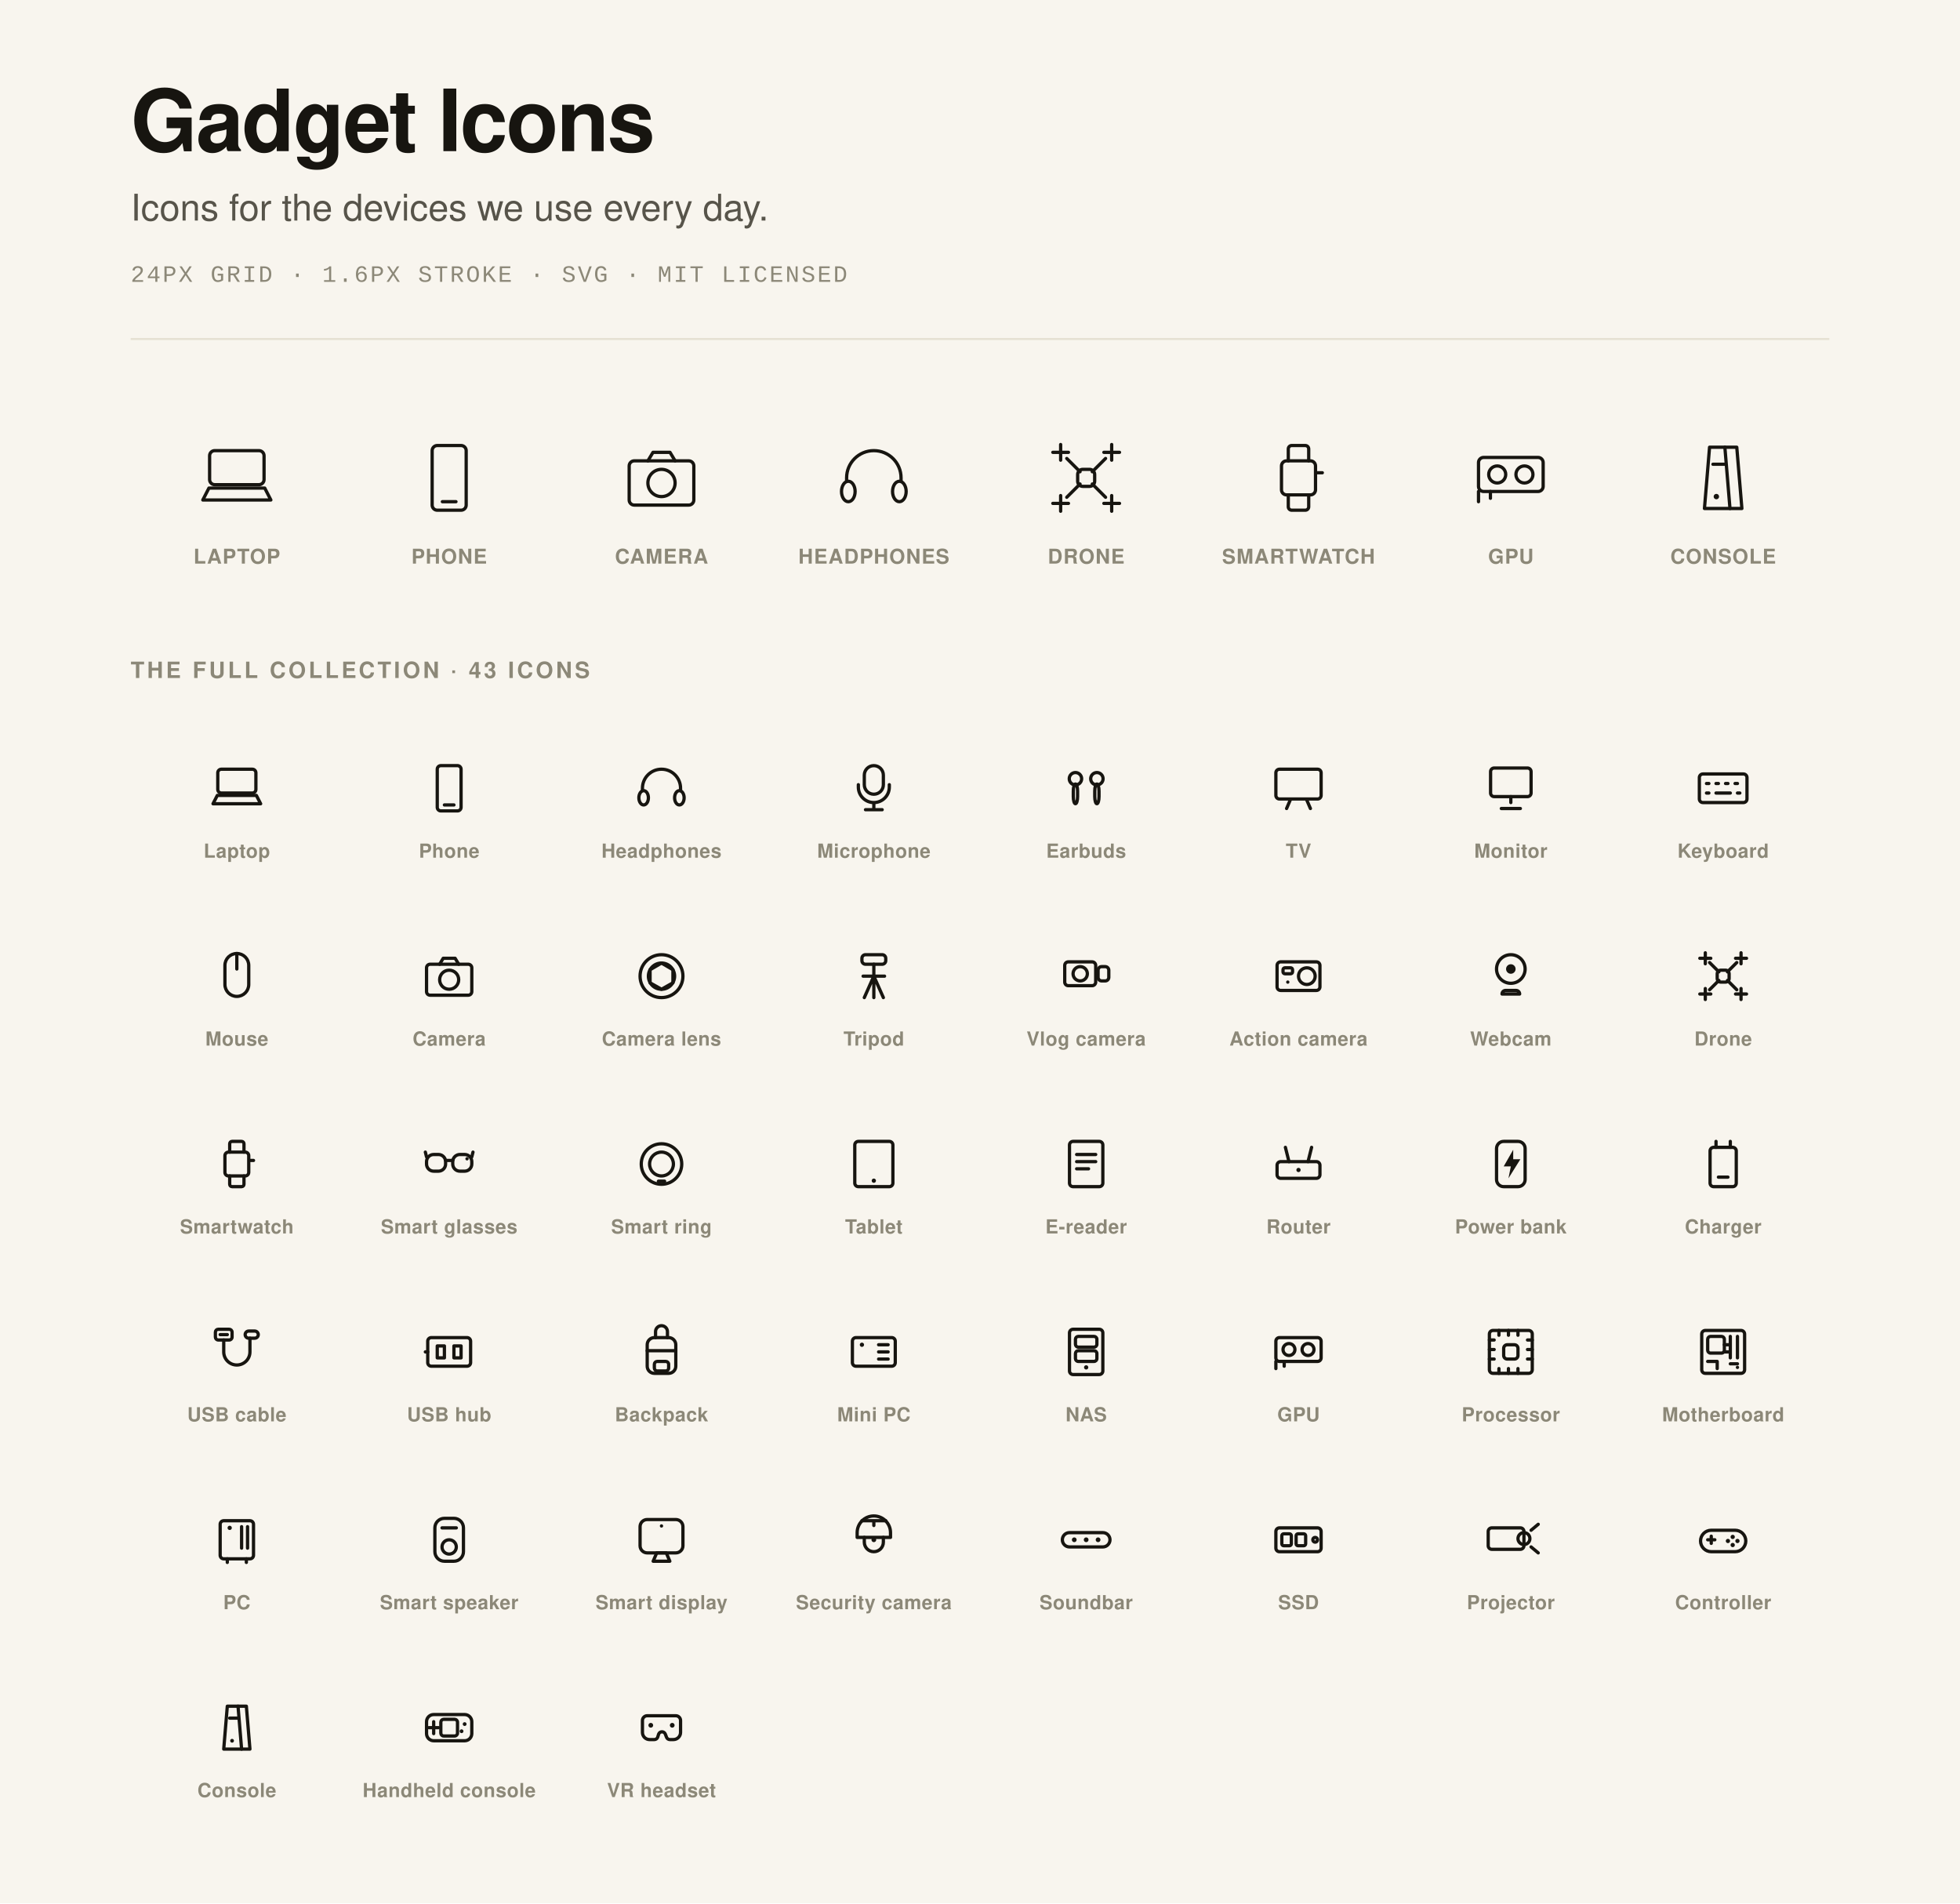
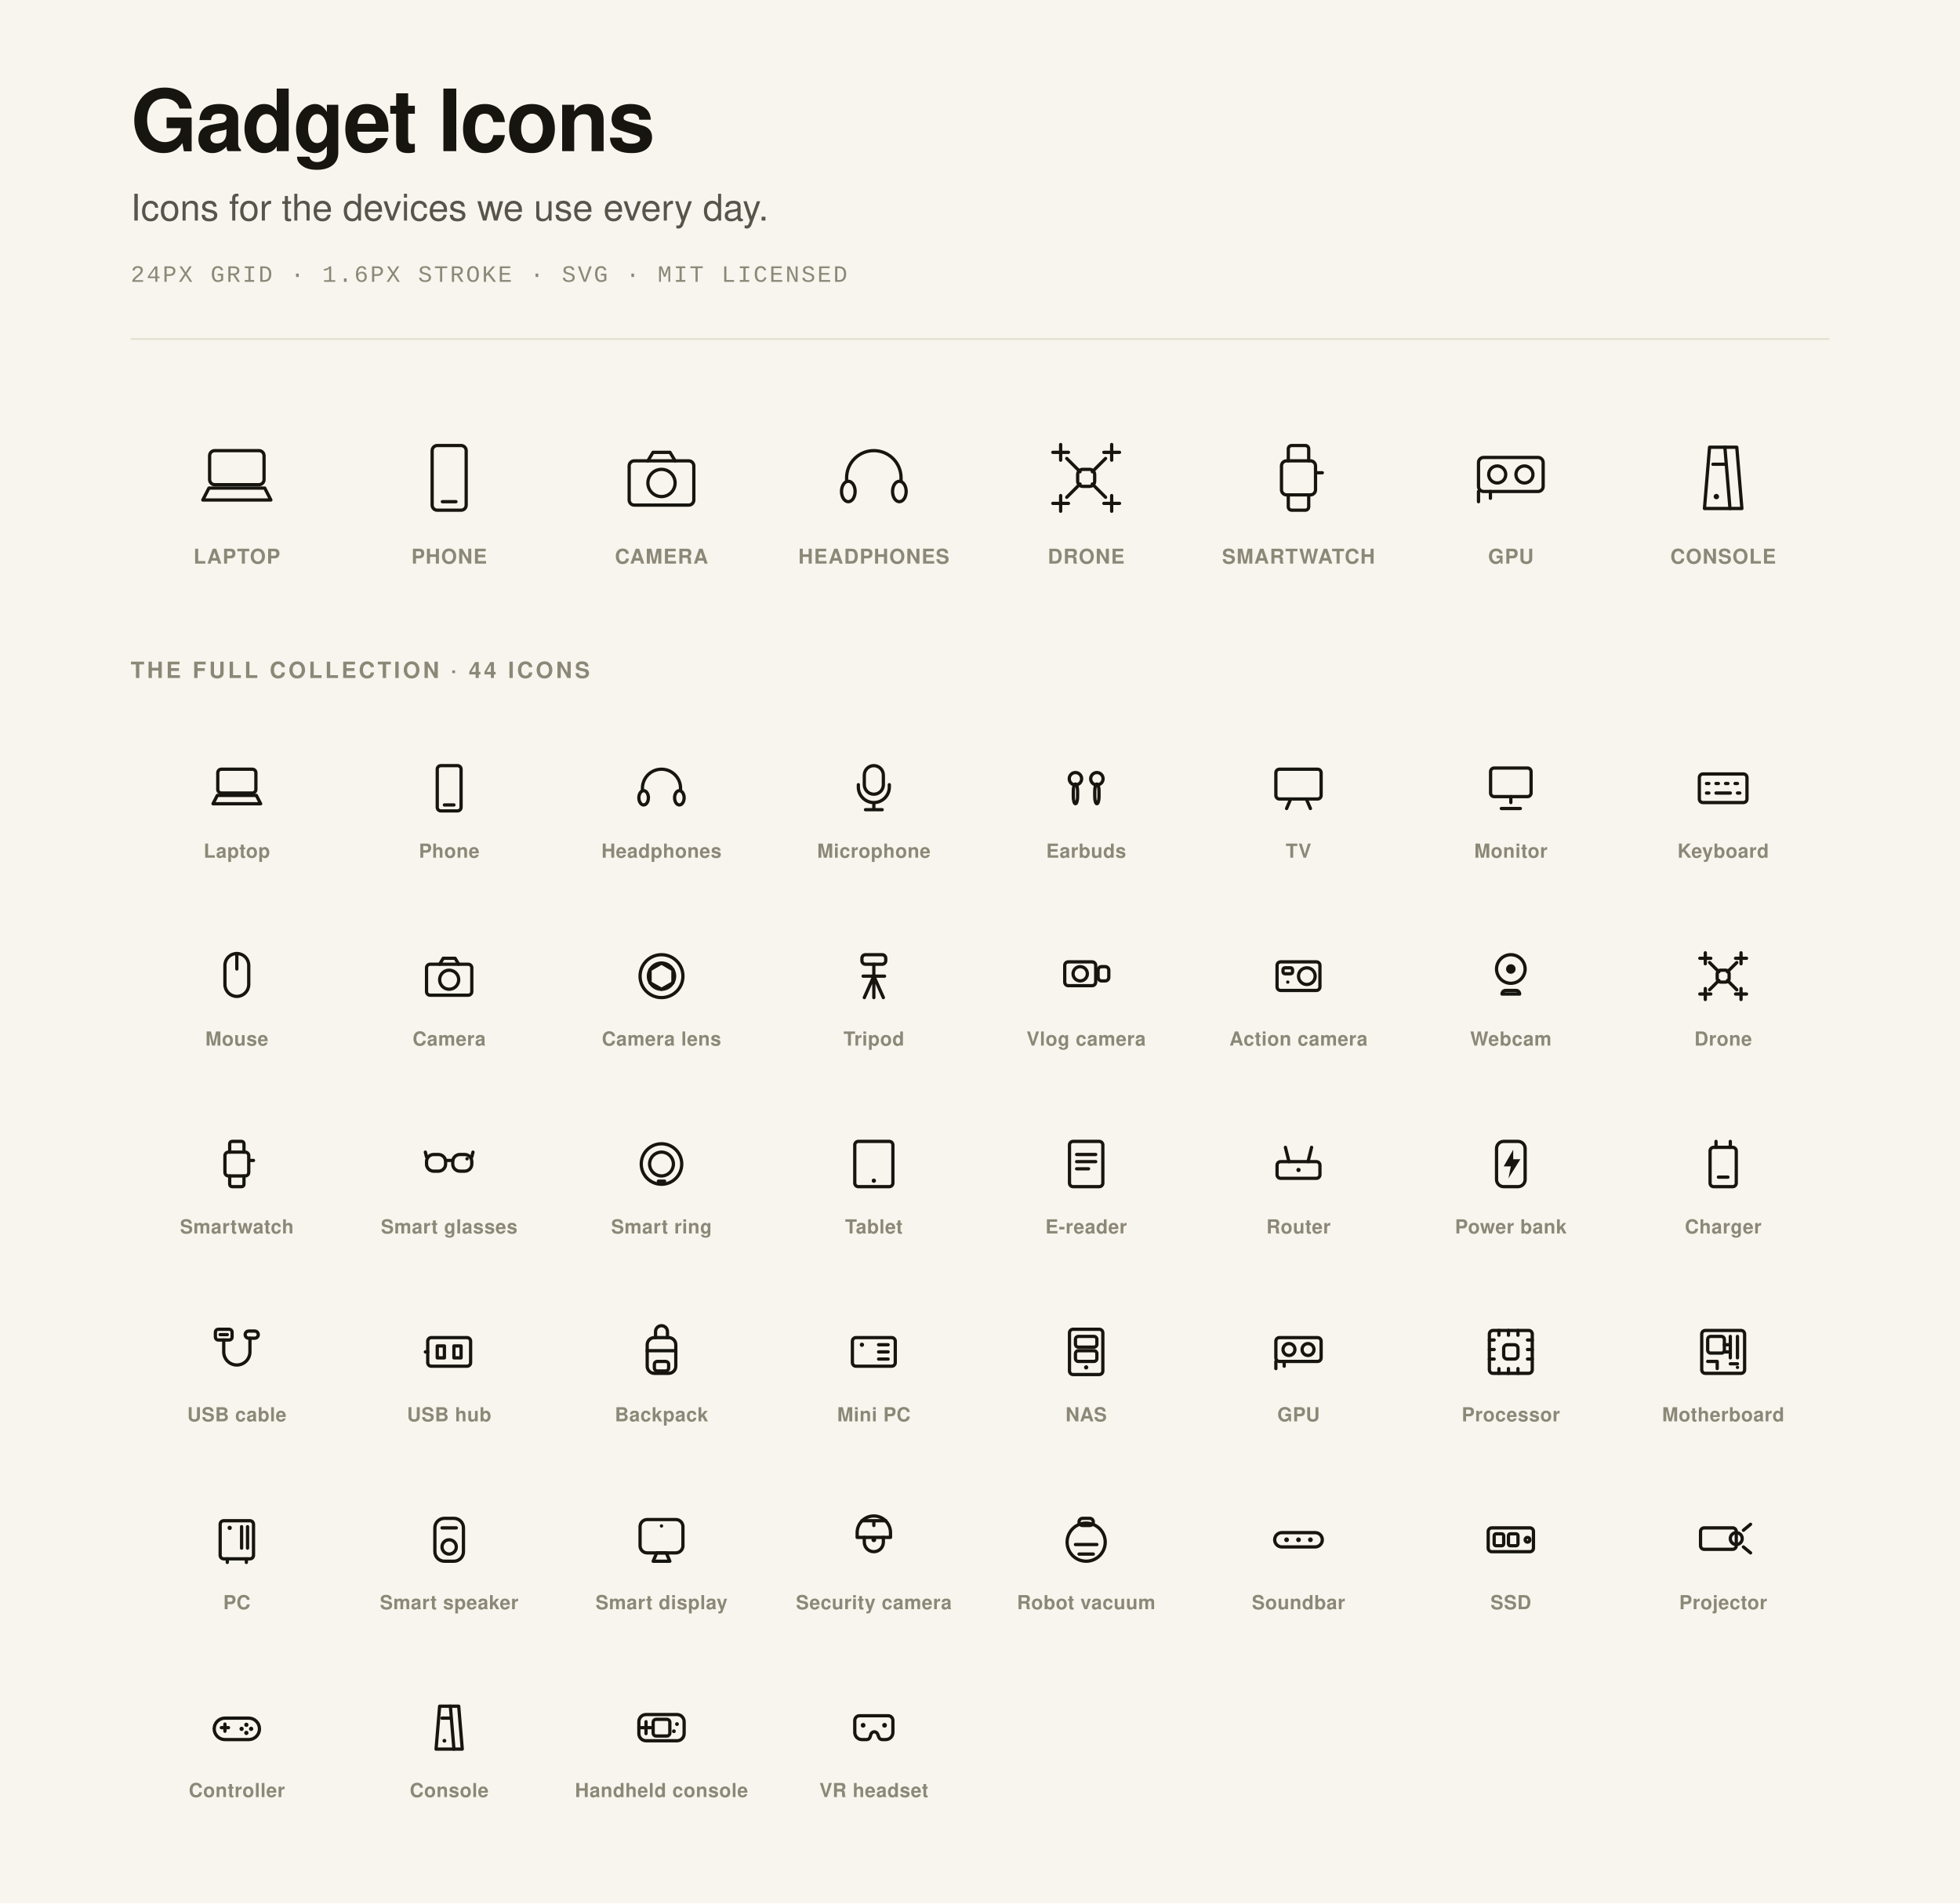
<svg xmlns="http://www.w3.org/2000/svg" width="960" height="932" viewBox="0 0 960 932">
  <rect width="960" height="932" fill="#F8F5EE" />
  <text x="64" y="74" font-family="-apple-system, BlinkMacSystemFont, 'Segoe UI', Helvetica, Arial, sans-serif" font-size="42" font-weight="700" letter-spacing="-0.02em" fill="#171510">Gadget Icons</text>
  <text x="64" y="108" font-family="-apple-system, BlinkMacSystemFont, 'Segoe UI', Helvetica, Arial, sans-serif" font-size="18" font-weight="400" fill="#57544A">Icons for the devices we use every day.</text>
  <text x="64" y="138" font-family="ui-monospace, SFMono-Regular, Menlo, Consolas, 'Liberation Mono', monospace" font-size="11.5" font-weight="500" letter-spacing="0.08em" fill="#8C8878">24PX GRID · 1.6PX STROKE · SVG · MIT LICENSED</text>
  <line x1="64" y1="166" x2="896" y2="166" stroke="#E6E1D3" stroke-width="1" />
  <g transform="translate(96, 214) scale(1.666667)" stroke="#171510" fill="none" stroke-width="0.96" stroke-linecap="round" stroke-linejoin="round">
    <rect x="4" y="4" width="16" height="10" rx="1.5" />
    <path d="M2 18.5h20l-1.8-3.5H3.8z" />
  </g>
  <text x="116" y="276" text-anchor="middle" font-family="-apple-system, BlinkMacSystemFont, 'Segoe UI', Helvetica, Arial, sans-serif" font-size="10" font-weight="600" letter-spacing="0.04em" fill="#8C8878">LAPTOP</text>
  <g transform="translate(200, 214) scale(1.666667)" stroke="#171510" fill="none" stroke-width="0.96" stroke-linecap="round" stroke-linejoin="round">
    <rect x="7" y="2.5" width="10" height="19" rx="1.5" />
    <line x1="10" y1="19" x2="14" y2="19" />
  </g>
  <text x="220" y="276" text-anchor="middle" font-family="-apple-system, BlinkMacSystemFont, 'Segoe UI', Helvetica, Arial, sans-serif" font-size="10" font-weight="600" letter-spacing="0.04em" fill="#8C8878">PHONE</text>
  <g transform="translate(304, 214) scale(1.666667)" stroke="#171510" fill="none" stroke-width="0.96" stroke-linecap="round" stroke-linejoin="round">
    <rect x="2.5" y="7" width="19" height="13" rx="1.5" />
    <circle cx="12" cy="13.5" r="4" />
    <path d="M8 7l1.5-2.5h5L16 7" />
  </g>
  <text x="324" y="276" text-anchor="middle" font-family="-apple-system, BlinkMacSystemFont, 'Segoe UI', Helvetica, Arial, sans-serif" font-size="10" font-weight="600" letter-spacing="0.04em" fill="#8C8878">CAMERA</text>
  <g transform="translate(408, 214) scale(1.666667)" stroke="#171510" fill="none" stroke-width="0.96" stroke-linecap="round" stroke-linejoin="round">
    <path d="M4 13v-1a8 8 0 0 1 16 0v1" />
    <rect x="2.5" y="13" width="4" height="6" rx="3" />
    <rect x="17.5" y="13" width="4" height="6" rx="3" />
  </g>
  <text x="428" y="276" text-anchor="middle" font-family="-apple-system, BlinkMacSystemFont, 'Segoe UI', Helvetica, Arial, sans-serif" font-size="10" font-weight="600" letter-spacing="0.04em" fill="#8C8878">HEADPHONES</text>
  <g transform="translate(512, 214) scale(1.666667)" stroke="#171510" fill="none" stroke-width="0.96" stroke-linecap="round" stroke-linejoin="round">
    <path d="M2.2 4.5h4.6M4.5 2.2v4.6M17.2 4.5h4.6M19.5 2.2v4.6M2.2 19.5h4.6M4.5 17.2v4.6M17.2 19.5h4.6M19.5 17.2v4.6" />
    <path d="M6.3 6.3L10.2 10.2M17.7 6.3L13.8 10.2M6.3 17.7L10.2 13.8M17.7 17.7L13.8 13.8" />
    <rect x="9.5" y="9.5" width="5" height="5" rx="1.5" />
  </g>
  <text x="532" y="276" text-anchor="middle" font-family="-apple-system, BlinkMacSystemFont, 'Segoe UI', Helvetica, Arial, sans-serif" font-size="10" font-weight="600" letter-spacing="0.04em" fill="#8C8878">DRONE</text>
  <g transform="translate(616, 214) scale(1.666667)" stroke="#171510" fill="none" stroke-width="0.96" stroke-linecap="round" stroke-linejoin="round">
    <rect x="7" y="7" width="10" height="10" rx="1.5" />
    <path d="M9 7V3.5a1 1 0 0 1 1-1h4a1 1 0 0 1 1 1V7M9 17v3.5a1 1 0 0 0 1 1h4a1 1 0 0 0 1-1V17" />
    <line x1="17.3" y1="10.5" x2="19" y2="10.5" />
  </g>
  <text x="636" y="276" text-anchor="middle" font-family="-apple-system, BlinkMacSystemFont, 'Segoe UI', Helvetica, Arial, sans-serif" font-size="10" font-weight="600" letter-spacing="0.04em" fill="#8C8878">SMARTWATCH</text>
  <g transform="translate(720, 214) scale(1.666667)" stroke="#171510" fill="none" stroke-width="0.96" stroke-linecap="round" stroke-linejoin="round">
    <rect x="2.5" y="6" width="19" height="10" rx="1.5" />
    <circle cx="8" cy="11" r="2.5" />
    <circle cx="16" cy="11" r="2.5" />
    <path d="M2.5 16v3M6 16v2" />
  </g>
  <text x="740" y="276" text-anchor="middle" font-family="-apple-system, BlinkMacSystemFont, 'Segoe UI', Helvetica, Arial, sans-serif" font-size="10" font-weight="600" letter-spacing="0.04em" fill="#8C8878">GPU</text>
  <g transform="translate(824, 214) scale(1.666667)" stroke="#171510" fill="none" stroke-width="0.96" stroke-linecap="round" stroke-linejoin="round">
    <path d="M8 3h8l1.5 18h-11z" />
    <path d="M12.5 3L14 21M9 8h3.5" />
    <circle cx="10" cy="17.5" r="0.8" fill="#171510" stroke="none" />
  </g>
  <text x="844" y="276" text-anchor="middle" font-family="-apple-system, BlinkMacSystemFont, 'Segoe UI', Helvetica, Arial, sans-serif" font-size="10" font-weight="600" letter-spacing="0.04em" fill="#8C8878">CONSOLE</text>
-   <text x="64" y="332" font-family="-apple-system, BlinkMacSystemFont, 'Segoe UI', Helvetica, Arial, sans-serif" font-size="11" font-weight="700" letter-spacing="0.12em" fill="#8C8878">THE FULL COLLECTION · 43 ICONS</text>
+   <text x="64" y="332" font-family="-apple-system, BlinkMacSystemFont, 'Segoe UI', Helvetica, Arial, sans-serif" font-size="11" font-weight="700" letter-spacing="0.12em" fill="#8C8878">THE FULL COLLECTION · 44 ICONS</text>
  <g transform="translate(102, 372) scale(1.166667)" stroke="#171510" fill="none" stroke-width="1.371" stroke-linecap="round" stroke-linejoin="round">
    <rect x="4" y="4" width="16" height="10" rx="1.5" />
    <path d="M2 18.5h20l-1.8-3.5H3.8z" />
  </g>
  <text x="116" y="420" text-anchor="middle" font-family="-apple-system, BlinkMacSystemFont, 'Segoe UI', Helvetica, Arial, sans-serif" font-size="9.5" font-weight="600" letter-spacing="0.02em" fill="#8C8878">Laptop</text>
  <g transform="translate(206, 372) scale(1.166667)" stroke="#171510" fill="none" stroke-width="1.371" stroke-linecap="round" stroke-linejoin="round">
    <rect x="7" y="2.5" width="10" height="19" rx="1.5" />
    <line x1="10" y1="19" x2="14" y2="19" />
  </g>
  <text x="220" y="420" text-anchor="middle" font-family="-apple-system, BlinkMacSystemFont, 'Segoe UI', Helvetica, Arial, sans-serif" font-size="9.5" font-weight="600" letter-spacing="0.02em" fill="#8C8878">Phone</text>
  <g transform="translate(310, 372) scale(1.166667)" stroke="#171510" fill="none" stroke-width="1.371" stroke-linecap="round" stroke-linejoin="round">
    <path d="M4 13v-1a8 8 0 0 1 16 0v1" />
    <rect x="2.5" y="13" width="4" height="6" rx="3" />
    <rect x="17.5" y="13" width="4" height="6" rx="3" />
  </g>
  <text x="324" y="420" text-anchor="middle" font-family="-apple-system, BlinkMacSystemFont, 'Segoe UI', Helvetica, Arial, sans-serif" font-size="9.5" font-weight="600" letter-spacing="0.02em" fill="#8C8878">Headphones</text>
  <g transform="translate(414, 372) scale(1.166667)" stroke="#171510" fill="none" stroke-width="1.371" stroke-linecap="round" stroke-linejoin="round">
    <rect x="8" y="2.5" width="8" height="12" rx="4" />
    <path d="M5.5 10.5v1a6.5 6.5 0 0 0 13 0v-1M12 18v3M8.5 21h7" />
  </g>
  <text x="428" y="420" text-anchor="middle" font-family="-apple-system, BlinkMacSystemFont, 'Segoe UI', Helvetica, Arial, sans-serif" font-size="9.5" font-weight="600" letter-spacing="0.02em" fill="#8C8878">Microphone</text>
  <g transform="translate(518, 372) scale(1.166667)" stroke="#171510" fill="none" stroke-width="1.371" stroke-linecap="round" stroke-linejoin="round">
    <circle cx="7.5" cy="8" r="2.6" />
    <rect x="6.6" y="10.2" width="1.8" height="8.3" rx="3" />
    <circle cx="16.5" cy="8" r="2.6" />
    <rect x="15.6" y="10.2" width="1.8" height="8.3" rx="3" />
  </g>
  <text x="532" y="420" text-anchor="middle" font-family="-apple-system, BlinkMacSystemFont, 'Segoe UI', Helvetica, Arial, sans-serif" font-size="9.5" font-weight="600" letter-spacing="0.02em" fill="#8C8878">Earbuds</text>
  <g transform="translate(622, 372) scale(1.166667)" stroke="#171510" fill="none" stroke-width="1.371" stroke-linecap="round" stroke-linejoin="round">
    <rect x="2.5" y="4" width="19" height="12.5" rx="1.5" />
    <path d="M7 20.5l1.5-3.5M17 20.5l-1.5-3.5" />
  </g>
  <text x="636" y="420" text-anchor="middle" font-family="-apple-system, BlinkMacSystemFont, 'Segoe UI', Helvetica, Arial, sans-serif" font-size="9.5" font-weight="600" letter-spacing="0.02em" fill="#8C8878">TV</text>
  <g transform="translate(726, 372) scale(1.166667)" stroke="#171510" fill="none" stroke-width="1.371" stroke-linecap="round" stroke-linejoin="round">
    <rect x="3.5" y="3.5" width="17" height="12" rx="1.5" />
    <path d="M12 15.5v2.5" />
    <path d="M8 20.5h8" />
  </g>
  <text x="740" y="420" text-anchor="middle" font-family="-apple-system, BlinkMacSystemFont, 'Segoe UI', Helvetica, Arial, sans-serif" font-size="9.5" font-weight="600" letter-spacing="0.02em" fill="#8C8878">Monitor</text>
  <g transform="translate(830, 372) scale(1.166667)" stroke="#171510" fill="none" stroke-width="1.371" stroke-linecap="round" stroke-linejoin="round">
    <rect x="2" y="6" width="20" height="12" rx="1.5" />
    <path d="M5 10h1M9 10h1M13 10h1M17 10h1M5 14h1M18 14h1M9 14h6" />
  </g>
  <text x="844" y="420" text-anchor="middle" font-family="-apple-system, BlinkMacSystemFont, 'Segoe UI', Helvetica, Arial, sans-serif" font-size="9.5" font-weight="600" letter-spacing="0.02em" fill="#8C8878">Keyboard</text>
  <g transform="translate(102, 464) scale(1.166667)" stroke="#171510" fill="none" stroke-width="1.371" stroke-linecap="round" stroke-linejoin="round">
    <rect x="7" y="2.5" width="10" height="18" rx="5" />
    <line x1="12" y1="2.5" x2="12" y2="9" />
  </g>
  <text x="116" y="512" text-anchor="middle" font-family="-apple-system, BlinkMacSystemFont, 'Segoe UI', Helvetica, Arial, sans-serif" font-size="9.5" font-weight="600" letter-spacing="0.02em" fill="#8C8878">Mouse</text>
  <g transform="translate(206, 464) scale(1.166667)" stroke="#171510" fill="none" stroke-width="1.371" stroke-linecap="round" stroke-linejoin="round">
    <rect x="2.5" y="7" width="19" height="13" rx="1.5" />
    <circle cx="12" cy="13.5" r="4" />
    <path d="M8 7l1.5-2.5h5L16 7" />
  </g>
  <text x="220" y="512" text-anchor="middle" font-family="-apple-system, BlinkMacSystemFont, 'Segoe UI', Helvetica, Arial, sans-serif" font-size="9.5" font-weight="600" letter-spacing="0.02em" fill="#8C8878">Camera</text>
  <g transform="translate(310, 464) scale(1.166667)" stroke="#171510" fill="none" stroke-width="1.371" stroke-linecap="round" stroke-linejoin="round">
    <circle cx="12" cy="12" r="9" />
    <circle cx="12" cy="12" r="5.5" />
    <path d="M12 6.5l4.8 2.8v5.5L12 17.5l-4.8-2.7V9.3z" />
  </g>
  <text x="324" y="512" text-anchor="middle" font-family="-apple-system, BlinkMacSystemFont, 'Segoe UI', Helvetica, Arial, sans-serif" font-size="9.5" font-weight="600" letter-spacing="0.02em" fill="#8C8878">Camera lens</text>
  <g transform="translate(414, 464) scale(1.166667)" stroke="#171510" fill="none" stroke-width="1.371" stroke-linecap="round" stroke-linejoin="round">
    <rect x="7" y="3" width="10" height="4" rx="1.5" />
    <path d="M12 7v5M7.5 12h9M12 12l-4 9M12 12l4 9M12 12v9" />
  </g>
  <text x="428" y="512" text-anchor="middle" font-family="-apple-system, BlinkMacSystemFont, 'Segoe UI', Helvetica, Arial, sans-serif" font-size="9.5" font-weight="600" letter-spacing="0.02em" fill="#8C8878">Tripod</text>
  <g transform="translate(518, 464) scale(1.166667)" stroke="#171510" fill="none" stroke-width="1.371" stroke-linecap="round" stroke-linejoin="round">
    <rect x="3" y="6" width="13" height="10" rx="1.5" />
    <circle cx="9.5" cy="11" r="3" />
    <rect x="17" y="8" width="4.5" height="6" rx="1.5" />
  </g>
  <text x="532" y="512" text-anchor="middle" font-family="-apple-system, BlinkMacSystemFont, 'Segoe UI', Helvetica, Arial, sans-serif" font-size="9.5" font-weight="600" letter-spacing="0.02em" fill="#8C8878">Vlog camera</text>
  <g transform="translate(622, 464) scale(1.166667)" stroke="#171510" fill="none" stroke-width="1.371" stroke-linecap="round" stroke-linejoin="round">
    <rect x="3" y="6" width="18" height="12" rx="1.5" />
    <circle cx="15.5" cy="12" r="3.5" />
    <rect x="5.5" y="8.5" width="4" height="2.5" rx="0.8" />
    <circle cx="7.5" cy="14.5" r="0.7" fill="#171510" stroke="none" />
  </g>
  <text x="636" y="512" text-anchor="middle" font-family="-apple-system, BlinkMacSystemFont, 'Segoe UI', Helvetica, Arial, sans-serif" font-size="9.5" font-weight="600" letter-spacing="0.02em" fill="#8C8878">Action camera</text>
  <g transform="translate(726, 464) scale(1.166667)" stroke="#171510" fill="none" stroke-width="1.371" stroke-linecap="round" stroke-linejoin="round">
    <circle cx="12" cy="9" r="6" />
    <circle cx="12" cy="9" r="2" fill="#171510" stroke="none" />
    <path d="M8.3 19.5h7.4a1.5 1.5 0 0 0-1.5-1.5h-4.4a1.5 1.5 0 0 0-1.5 1.5z" />
  </g>
  <text x="740" y="512" text-anchor="middle" font-family="-apple-system, BlinkMacSystemFont, 'Segoe UI', Helvetica, Arial, sans-serif" font-size="9.5" font-weight="600" letter-spacing="0.02em" fill="#8C8878">Webcam</text>
  <g transform="translate(830, 464) scale(1.166667)" stroke="#171510" fill="none" stroke-width="1.371" stroke-linecap="round" stroke-linejoin="round">
    <path d="M2.2 4.5h4.6M4.5 2.2v4.6M17.2 4.5h4.6M19.5 2.2v4.6M2.2 19.5h4.6M4.5 17.2v4.6M17.2 19.5h4.6M19.5 17.2v4.6" />
    <path d="M6.3 6.3L10.2 10.2M17.7 6.3L13.8 10.2M6.3 17.7L10.2 13.8M17.7 17.7L13.8 13.8" />
    <rect x="9.5" y="9.5" width="5" height="5" rx="1.5" />
  </g>
  <text x="844" y="512" text-anchor="middle" font-family="-apple-system, BlinkMacSystemFont, 'Segoe UI', Helvetica, Arial, sans-serif" font-size="9.5" font-weight="600" letter-spacing="0.02em" fill="#8C8878">Drone</text>
  <g transform="translate(102, 556) scale(1.166667)" stroke="#171510" fill="none" stroke-width="1.371" stroke-linecap="round" stroke-linejoin="round">
    <rect x="7" y="7" width="10" height="10" rx="1.5" />
    <path d="M9 7V3.5a1 1 0 0 1 1-1h4a1 1 0 0 1 1 1V7M9 17v3.5a1 1 0 0 0 1 1h4a1 1 0 0 0 1-1V17" />
    <line x1="17.3" y1="10.5" x2="19" y2="10.5" />
  </g>
  <text x="116" y="604" text-anchor="middle" font-family="-apple-system, BlinkMacSystemFont, 'Segoe UI', Helvetica, Arial, sans-serif" font-size="9.5" font-weight="600" letter-spacing="0.02em" fill="#8C8878">Smartwatch</text>
  <g transform="translate(206, 556) scale(1.166667)" stroke="#171510" fill="none" stroke-width="1.371" stroke-linecap="round" stroke-linejoin="round">
    <rect x="2.5" y="8" width="8" height="7" rx="3" />
    <rect x="13.5" y="8" width="8" height="7" rx="3" />
    <path d="M10.5 10.5h3M2.5 9L2 7M21.5 9l.5-2" />
    <circle cx="19.5" cy="9.8" r="0.7" fill="#171510" stroke="none" />
  </g>
  <text x="220" y="604" text-anchor="middle" font-family="-apple-system, BlinkMacSystemFont, 'Segoe UI', Helvetica, Arial, sans-serif" font-size="9.5" font-weight="600" letter-spacing="0.02em" fill="#8C8878">Smart glasses</text>
  <g transform="translate(310, 556) scale(1.166667)" stroke="#171510" fill="none" stroke-width="1.371" stroke-linecap="round" stroke-linejoin="round">
    <circle cx="12" cy="12" r="8.5" />
    <circle cx="12" cy="12" r="5" />
    <rect x="10" y="18.5" width="4" height="1.5" rx="0.75" fill="#171510" stroke="none" />
  </g>
  <text x="324" y="604" text-anchor="middle" font-family="-apple-system, BlinkMacSystemFont, 'Segoe UI', Helvetica, Arial, sans-serif" font-size="9.5" font-weight="600" letter-spacing="0.02em" fill="#8C8878">Smart ring</text>
  <g transform="translate(414, 556) scale(1.166667)" stroke="#171510" fill="none" stroke-width="1.371" stroke-linecap="round" stroke-linejoin="round">
    <rect x="4" y="2.5" width="16" height="19" rx="1.5" />
    <circle cx="12" cy="19" r="0.9" fill="#171510" stroke="none" />
  </g>
  <text x="428" y="604" text-anchor="middle" font-family="-apple-system, BlinkMacSystemFont, 'Segoe UI', Helvetica, Arial, sans-serif" font-size="9.5" font-weight="600" letter-spacing="0.02em" fill="#8C8878">Tablet</text>
  <g transform="translate(518, 556) scale(1.166667)" stroke="#171510" fill="none" stroke-width="1.371" stroke-linecap="round" stroke-linejoin="round">
    <rect x="5" y="2.5" width="14" height="19" rx="1.5" />
    <path d="M8 8h8M8 11h8M8 14h5" />
  </g>
  <text x="532" y="604" text-anchor="middle" font-family="-apple-system, BlinkMacSystemFont, 'Segoe UI', Helvetica, Arial, sans-serif" font-size="9.5" font-weight="600" letter-spacing="0.02em" fill="#8C8878">E-reader</text>
  <g transform="translate(622, 556) scale(1.166667)" stroke="#171510" fill="none" stroke-width="1.371" stroke-linecap="round" stroke-linejoin="round">
    <rect x="3" y="11" width="18" height="7" rx="1.5" />
    <path d="M8 11l-1.5-6M16 11l1.5-6" />
    <circle cx="12" cy="14.5" r="0.9" fill="#171510" stroke="none" />
  </g>
  <text x="636" y="604" text-anchor="middle" font-family="-apple-system, BlinkMacSystemFont, 'Segoe UI', Helvetica, Arial, sans-serif" font-size="9.5" font-weight="600" letter-spacing="0.02em" fill="#8C8878">Router</text>
  <g transform="translate(726, 556) scale(1.166667)" stroke="#171510" fill="none" stroke-width="1.371" stroke-linecap="round" stroke-linejoin="round">
    <rect x="6" y="2.5" width="12" height="19" rx="3" />
    <path d="M13 6l-4 7h3l-1 5 5-8h-3z" fill="#171510" stroke="none" />
  </g>
  <text x="740" y="604" text-anchor="middle" font-family="-apple-system, BlinkMacSystemFont, 'Segoe UI', Helvetica, Arial, sans-serif" font-size="9.5" font-weight="600" letter-spacing="0.02em" fill="#8C8878">Power bank</text>
  <g transform="translate(830, 556) scale(1.166667)" stroke="#171510" fill="none" stroke-width="1.371" stroke-linecap="round" stroke-linejoin="round">
    <path d="M9 5V2.5M15 5V2.5" />
    <rect x="6.5" y="5" width="11" height="16.5" rx="1.5" />
    <path d="M10 17.5h4" />
  </g>
  <text x="844" y="604" text-anchor="middle" font-family="-apple-system, BlinkMacSystemFont, 'Segoe UI', Helvetica, Arial, sans-serif" font-size="9.5" font-weight="600" letter-spacing="0.02em" fill="#8C8878">Charger</text>
  <g transform="translate(102, 648) scale(1.166667)" stroke="#171510" fill="none" stroke-width="1.371" stroke-linecap="round" stroke-linejoin="round">
    <rect x="3" y="2.5" width="7" height="4.5" rx="1.2" />
    <rect x="15.5" y="3.25" width="5.5" height="3" rx="1.5" />
    <path d="M6.5 7v5a5.5 5.5 0 0 0 11 0V6.25M5 4.75h3" />
  </g>
  <text x="116" y="696" text-anchor="middle" font-family="-apple-system, BlinkMacSystemFont, 'Segoe UI', Helvetica, Arial, sans-serif" font-size="9.5" font-weight="600" letter-spacing="0.02em" fill="#8C8878">USB cable</text>
  <g transform="translate(206, 648) scale(1.166667)" stroke="#171510" fill="none" stroke-width="1.371" stroke-linecap="round" stroke-linejoin="round">
    <rect x="3" y="6" width="18" height="12" rx="1.5" />
    <path d="M2 12h1M7 9.5h3v5H7zM14 9.5h3v5h-3z" />
  </g>
  <text x="220" y="696" text-anchor="middle" font-family="-apple-system, BlinkMacSystemFont, 'Segoe UI', Helvetica, Arial, sans-serif" font-size="9.5" font-weight="600" letter-spacing="0.02em" fill="#8C8878">USB hub</text>
  <g transform="translate(310, 648) scale(1.166667)" stroke="#171510" fill="none" stroke-width="1.371" stroke-linecap="round" stroke-linejoin="round">
    <path d="M9.5 6V3.5a2.5 2.5 0 0 1 5 0V6" />
    <rect x="6" y="6" width="12" height="15" rx="3" />
    <path d="M6 11.5h12" />
    <rect x="9" y="16" width="6" height="4" rx="1.2" />
  </g>
  <text x="324" y="696" text-anchor="middle" font-family="-apple-system, BlinkMacSystemFont, 'Segoe UI', Helvetica, Arial, sans-serif" font-size="9.5" font-weight="600" letter-spacing="0.02em" fill="#8C8878">Backpack</text>
  <g transform="translate(414, 648) scale(1.166667)" stroke="#171510" fill="none" stroke-width="1.371" stroke-linecap="round" stroke-linejoin="round">
    <rect x="3" y="6" width="18" height="12" rx="1.5" />
    <circle cx="7" cy="9" r="0.9" fill="#171510" stroke="none" />
    <path d="M14 9h4M14 12h4M14 15h4" />
  </g>
  <text x="428" y="696" text-anchor="middle" font-family="-apple-system, BlinkMacSystemFont, 'Segoe UI', Helvetica, Arial, sans-serif" font-size="9.5" font-weight="600" letter-spacing="0.02em" fill="#8C8878">Mini PC</text>
  <g transform="translate(518, 648) scale(1.166667)" stroke="#171510" fill="none" stroke-width="1.371" stroke-linecap="round" stroke-linejoin="round">
    <rect x="5" y="2.5" width="14" height="19" rx="1.5" />
    <rect x="7.5" y="5.5" width="9" height="4.5" rx="1.2" />
    <rect x="7.5" y="11.5" width="9" height="4.5" rx="1.2" />
    <circle cx="12" cy="18.5" r="0.9" fill="#171510" stroke="none" />
  </g>
  <text x="532" y="696" text-anchor="middle" font-family="-apple-system, BlinkMacSystemFont, 'Segoe UI', Helvetica, Arial, sans-serif" font-size="9.5" font-weight="600" letter-spacing="0.02em" fill="#8C8878">NAS</text>
  <g transform="translate(622, 648) scale(1.166667)" stroke="#171510" fill="none" stroke-width="1.371" stroke-linecap="round" stroke-linejoin="round">
    <rect x="2.5" y="6" width="19" height="10" rx="1.5" />
    <circle cx="8" cy="11" r="2.5" />
    <circle cx="16" cy="11" r="2.5" />
    <path d="M2.5 16v3M6 16v2" />
  </g>
  <text x="636" y="696" text-anchor="middle" font-family="-apple-system, BlinkMacSystemFont, 'Segoe UI', Helvetica, Arial, sans-serif" font-size="9.5" font-weight="600" letter-spacing="0.02em" fill="#8C8878">GPU</text>
  <g transform="translate(726, 648) scale(1.166667)" stroke="#171510" fill="none" stroke-width="1.371" stroke-linecap="round" stroke-linejoin="round">
    <rect x="3" y="3" width="18" height="18" rx="1.5" />
    <rect x="9" y="9" width="6" height="6" rx="1.5" />
    <path d="M3 7h2M3 11h2M3 15h2M19 7h2M19 11h2M19 15h2M7 3v2M11 3v2M15 3v2M7 19v2M11 19v2M15 19v2" />
  </g>
  <text x="740" y="696" text-anchor="middle" font-family="-apple-system, BlinkMacSystemFont, 'Segoe UI', Helvetica, Arial, sans-serif" font-size="9.5" font-weight="600" letter-spacing="0.02em" fill="#8C8878">Processor</text>
  <g transform="translate(830, 648) scale(1.166667)" stroke="#171510" fill="none" stroke-width="1.371" stroke-linecap="round" stroke-linejoin="round">
    <rect x="3" y="3" width="18" height="18" rx="1.5" />
    <rect x="5.5" y="5.5" width="7" height="7" rx="1.2" />
    <path d="M15 5.5v9M18 5.5v9M12.5 9H15M12.5 12H15M5.5 16h4v3M15 17h3" />
    <circle cx="18" cy="18.5" r="0.7" fill="#171510" stroke="none" />
  </g>
  <text x="844" y="696" text-anchor="middle" font-family="-apple-system, BlinkMacSystemFont, 'Segoe UI', Helvetica, Arial, sans-serif" font-size="9.5" font-weight="600" letter-spacing="0.02em" fill="#8C8878">Motherboard</text>
  <g transform="translate(102, 740) scale(1.166667)" stroke="#171510" fill="none" stroke-width="1.371" stroke-linecap="round" stroke-linejoin="round">
    <rect x="5" y="4" width="14" height="16" rx="1.5" />
    <circle cx="9" cy="7" r="0.9" fill="#171510" stroke="none" />
    <path d="M14 6.5v9M16.5 6.5v9" />
    <path d="M8 20v1.5M16 20v1.5" />
  </g>
  <text x="116" y="788" text-anchor="middle" font-family="-apple-system, BlinkMacSystemFont, 'Segoe UI', Helvetica, Arial, sans-serif" font-size="9.5" font-weight="600" letter-spacing="0.02em" fill="#8C8878">PC</text>
  <g transform="translate(206, 740) scale(1.166667)" stroke="#171510" fill="none" stroke-width="1.371" stroke-linecap="round" stroke-linejoin="round">
    <rect x="6" y="3" width="12" height="18" rx="4" />
    <path d="M9 7h6" />
    <circle cx="12" cy="15" r="3" />
  </g>
  <text x="220" y="788" text-anchor="middle" font-family="-apple-system, BlinkMacSystemFont, 'Segoe UI', Helvetica, Arial, sans-serif" font-size="9.5" font-weight="600" letter-spacing="0.02em" fill="#8C8878">Smart speaker</text>
  <g transform="translate(310, 740) scale(1.166667)" stroke="#171510" fill="none" stroke-width="1.371" stroke-linecap="round" stroke-linejoin="round">
    <rect x="3" y="3.5" width="18" height="14" rx="3" />
    <circle cx="12" cy="6.2" r="0.7" fill="#171510" stroke="none" />
    <path d="M8.5 21h7L14 17.5h-4z" />
  </g>
  <text x="324" y="788" text-anchor="middle" font-family="-apple-system, BlinkMacSystemFont, 'Segoe UI', Helvetica, Arial, sans-serif" font-size="9.5" font-weight="600" letter-spacing="0.02em" fill="#8C8878">Smart display</text>
  <g transform="translate(414, 740) scale(1.166667)" stroke="#171510" fill="none" stroke-width="1.371" stroke-linecap="round" stroke-linejoin="round">
    <path d="M5 9a7 7 0 0 1 14 0v2H5z" />
    <path d="M8 11v2a4 4 0 0 0 8 0v-2" />
    <circle cx="12" cy="12" r="1" fill="#171510" stroke="none" />
    <path d="M7 4h10M12 4v2" />
  </g>
  <text x="428" y="788" text-anchor="middle" font-family="-apple-system, BlinkMacSystemFont, 'Segoe UI', Helvetica, Arial, sans-serif" font-size="9.5" font-weight="600" letter-spacing="0.02em" fill="#8C8878">Security camera</text>
  <g transform="translate(518, 740) scale(1.166667)" stroke="#171510" fill="none" stroke-width="1.371" stroke-linecap="round" stroke-linejoin="round">
+     <circle cx="12" cy="13" r="8" />
+     <rect x="9" y="3" width="6" height="3" rx="1.5" />
+     <path d="M7.5 14h9M9 18h6" />
+   </g>
+   <text x="532" y="788" text-anchor="middle" font-family="-apple-system, BlinkMacSystemFont, 'Segoe UI', Helvetica, Arial, sans-serif" font-size="9.5" font-weight="600" letter-spacing="0.02em" fill="#8C8878">Robot vacuum</text>
+   <g transform="translate(622, 740) scale(1.166667)" stroke="#171510" fill="none" stroke-width="1.371" stroke-linecap="round" stroke-linejoin="round">
    <rect x="2" y="9" width="20" height="6" rx="3" />
    <circle cx="7" cy="12" r="1" fill="#171510" stroke="none" />
    <circle cx="12" cy="12" r="1" fill="#171510" stroke="none" />
    <circle cx="17" cy="12" r="1" fill="#171510" stroke="none" />
  </g>
-   <text x="532" y="788" text-anchor="middle" font-family="-apple-system, BlinkMacSystemFont, 'Segoe UI', Helvetica, Arial, sans-serif" font-size="9.5" font-weight="600" letter-spacing="0.02em" fill="#8C8878">Soundbar</text>
-   <g transform="translate(622, 740) scale(1.166667)" stroke="#171510" fill="none" stroke-width="1.371" stroke-linecap="round" stroke-linejoin="round">
+   <text x="636" y="788" text-anchor="middle" font-family="-apple-system, BlinkMacSystemFont, 'Segoe UI', Helvetica, Arial, sans-serif" font-size="9.5" font-weight="600" letter-spacing="0.02em" fill="#8C8878">Soundbar</text>
+   <g transform="translate(726, 740) scale(1.166667)" stroke="#171510" fill="none" stroke-width="1.371" stroke-linecap="round" stroke-linejoin="round">
    <rect x="2.5" y="7" width="19" height="10" rx="1.5" />
    <rect x="5" y="9.5" width="4" height="5" rx="0.8" />
    <rect x="11" y="9.5" width="4" height="5" rx="0.8" />
    <circle cx="19" cy="12" r="1" />
  </g>
-   <text x="636" y="788" text-anchor="middle" font-family="-apple-system, BlinkMacSystemFont, 'Segoe UI', Helvetica, Arial, sans-serif" font-size="9.5" font-weight="600" letter-spacing="0.02em" fill="#8C8878">SSD</text>
-   <g transform="translate(726, 740) scale(1.166667)" stroke="#171510" fill="none" stroke-width="1.371" stroke-linecap="round" stroke-linejoin="round">
+   <text x="740" y="788" text-anchor="middle" font-family="-apple-system, BlinkMacSystemFont, 'Segoe UI', Helvetica, Arial, sans-serif" font-size="9.5" font-weight="600" letter-spacing="0.02em" fill="#8C8878">SSD</text>
+   <g transform="translate(830, 740) scale(1.166667)" stroke="#171510" fill="none" stroke-width="1.371" stroke-linecap="round" stroke-linejoin="round">
    <rect x="2.5" y="7" width="15" height="9" rx="1.5" />
    <circle cx="17.5" cy="11.5" r="2.5" />
    <path d="M20.5 8l3-2.5M20.5 15l3 2.5" />
  </g>
-   <text x="740" y="788" text-anchor="middle" font-family="-apple-system, BlinkMacSystemFont, 'Segoe UI', Helvetica, Arial, sans-serif" font-size="9.5" font-weight="600" letter-spacing="0.02em" fill="#8C8878">Projector</text>
-   <g transform="translate(830, 740) scale(1.166667)" stroke="#171510" fill="none" stroke-width="1.371" stroke-linecap="round" stroke-linejoin="round">
+   <text x="844" y="788" text-anchor="middle" font-family="-apple-system, BlinkMacSystemFont, 'Segoe UI', Helvetica, Arial, sans-serif" font-size="9.5" font-weight="600" letter-spacing="0.02em" fill="#8C8878">Projector</text>
+   <g transform="translate(102, 832) scale(1.166667)" stroke="#171510" fill="none" stroke-width="1.371" stroke-linecap="round" stroke-linejoin="round">
    <rect x="2.5" y="8" width="19" height="9" rx="4.5" />
    <path d="M7 10.5v3M5.5 12h3" />
    <circle cx="16" cy="10.8" r="0.9" fill="#171510" stroke="none" />
    <circle cx="18" cy="12.5" r="0.9" fill="#171510" stroke="none" />
    <circle cx="14" cy="12.5" r="0.9" fill="#171510" stroke="none" />
    <circle cx="16" cy="14.2" r="0.9" fill="#171510" stroke="none" />
  </g>
-   <text x="844" y="788" text-anchor="middle" font-family="-apple-system, BlinkMacSystemFont, 'Segoe UI', Helvetica, Arial, sans-serif" font-size="9.5" font-weight="600" letter-spacing="0.02em" fill="#8C8878">Controller</text>
-   <g transform="translate(102, 832) scale(1.166667)" stroke="#171510" fill="none" stroke-width="1.371" stroke-linecap="round" stroke-linejoin="round">
+   <text x="116" y="880" text-anchor="middle" font-family="-apple-system, BlinkMacSystemFont, 'Segoe UI', Helvetica, Arial, sans-serif" font-size="9.5" font-weight="600" letter-spacing="0.02em" fill="#8C8878">Controller</text>
+   <g transform="translate(206, 832) scale(1.166667)" stroke="#171510" fill="none" stroke-width="1.371" stroke-linecap="round" stroke-linejoin="round">
    <path d="M8 3h8l1.5 18h-11z" />
    <path d="M12.5 3L14 21M9 8h3.5" />
    <circle cx="10" cy="17.5" r="0.8" fill="#171510" stroke="none" />
  </g>
-   <text x="116" y="880" text-anchor="middle" font-family="-apple-system, BlinkMacSystemFont, 'Segoe UI', Helvetica, Arial, sans-serif" font-size="9.5" font-weight="600" letter-spacing="0.02em" fill="#8C8878">Console</text>
-   <g transform="translate(206, 832) scale(1.166667)" stroke="#171510" fill="none" stroke-width="1.371" stroke-linecap="round" stroke-linejoin="round">
+   <text x="220" y="880" text-anchor="middle" font-family="-apple-system, BlinkMacSystemFont, 'Segoe UI', Helvetica, Arial, sans-serif" font-size="9.5" font-weight="600" letter-spacing="0.02em" fill="#8C8878">Console</text>
+   <g transform="translate(310, 832) scale(1.166667)" stroke="#171510" fill="none" stroke-width="1.371" stroke-linecap="round" stroke-linejoin="round">
    <rect x="2.5" y="6.5" width="19" height="11" rx="3" />
    <rect x="8.5" y="8.5" width="7" height="7" rx="1.2" />
    <path d="M5.5 9.5v5M3.5 12h4" />
    <circle cx="18.5" cy="10.5" r="0.8" fill="#171510" stroke="none" />
    <circle cx="17.2" cy="13.5" r="0.8" fill="#171510" stroke="none" />
  </g>
-   <text x="220" y="880" text-anchor="middle" font-family="-apple-system, BlinkMacSystemFont, 'Segoe UI', Helvetica, Arial, sans-serif" font-size="9.5" font-weight="600" letter-spacing="0.02em" fill="#8C8878">Handheld console</text>
-   <g transform="translate(310, 832) scale(1.166667)" stroke="#171510" fill="none" stroke-width="1.371" stroke-linecap="round" stroke-linejoin="round">
+   <text x="324" y="880" text-anchor="middle" font-family="-apple-system, BlinkMacSystemFont, 'Segoe UI', Helvetica, Arial, sans-serif" font-size="9.5" font-weight="600" letter-spacing="0.02em" fill="#8C8878">Handheld console</text>
+   <g transform="translate(414, 832) scale(1.166667)" stroke="#171510" fill="none" stroke-width="1.371" stroke-linecap="round" stroke-linejoin="round">
    <path d="M4 9a2 2 0 0 1 2-2h12a2 2 0 0 1 2 2v5a3 3 0 0 1-3 3h-1.5a1.5 1.5 0 0 1-1.4-1l-.5-1.3a1.5 1.5 0 0 0-2.8 0L10.4 16a1.5 1.5 0 0 1-1.4 1H7a3 3 0 0 1-3-3z" />
    <circle cx="7.5" cy="11" r="1" fill="#171510" stroke="none" />
    <circle cx="16.5" cy="11" r="1" fill="#171510" stroke="none" />
  </g>
-   <text x="324" y="880" text-anchor="middle" font-family="-apple-system, BlinkMacSystemFont, 'Segoe UI', Helvetica, Arial, sans-serif" font-size="9.5" font-weight="600" letter-spacing="0.02em" fill="#8C8878">VR headset</text>
+   <text x="428" y="880" text-anchor="middle" font-family="-apple-system, BlinkMacSystemFont, 'Segoe UI', Helvetica, Arial, sans-serif" font-size="9.5" font-weight="600" letter-spacing="0.02em" fill="#8C8878">VR headset</text>
</svg>
